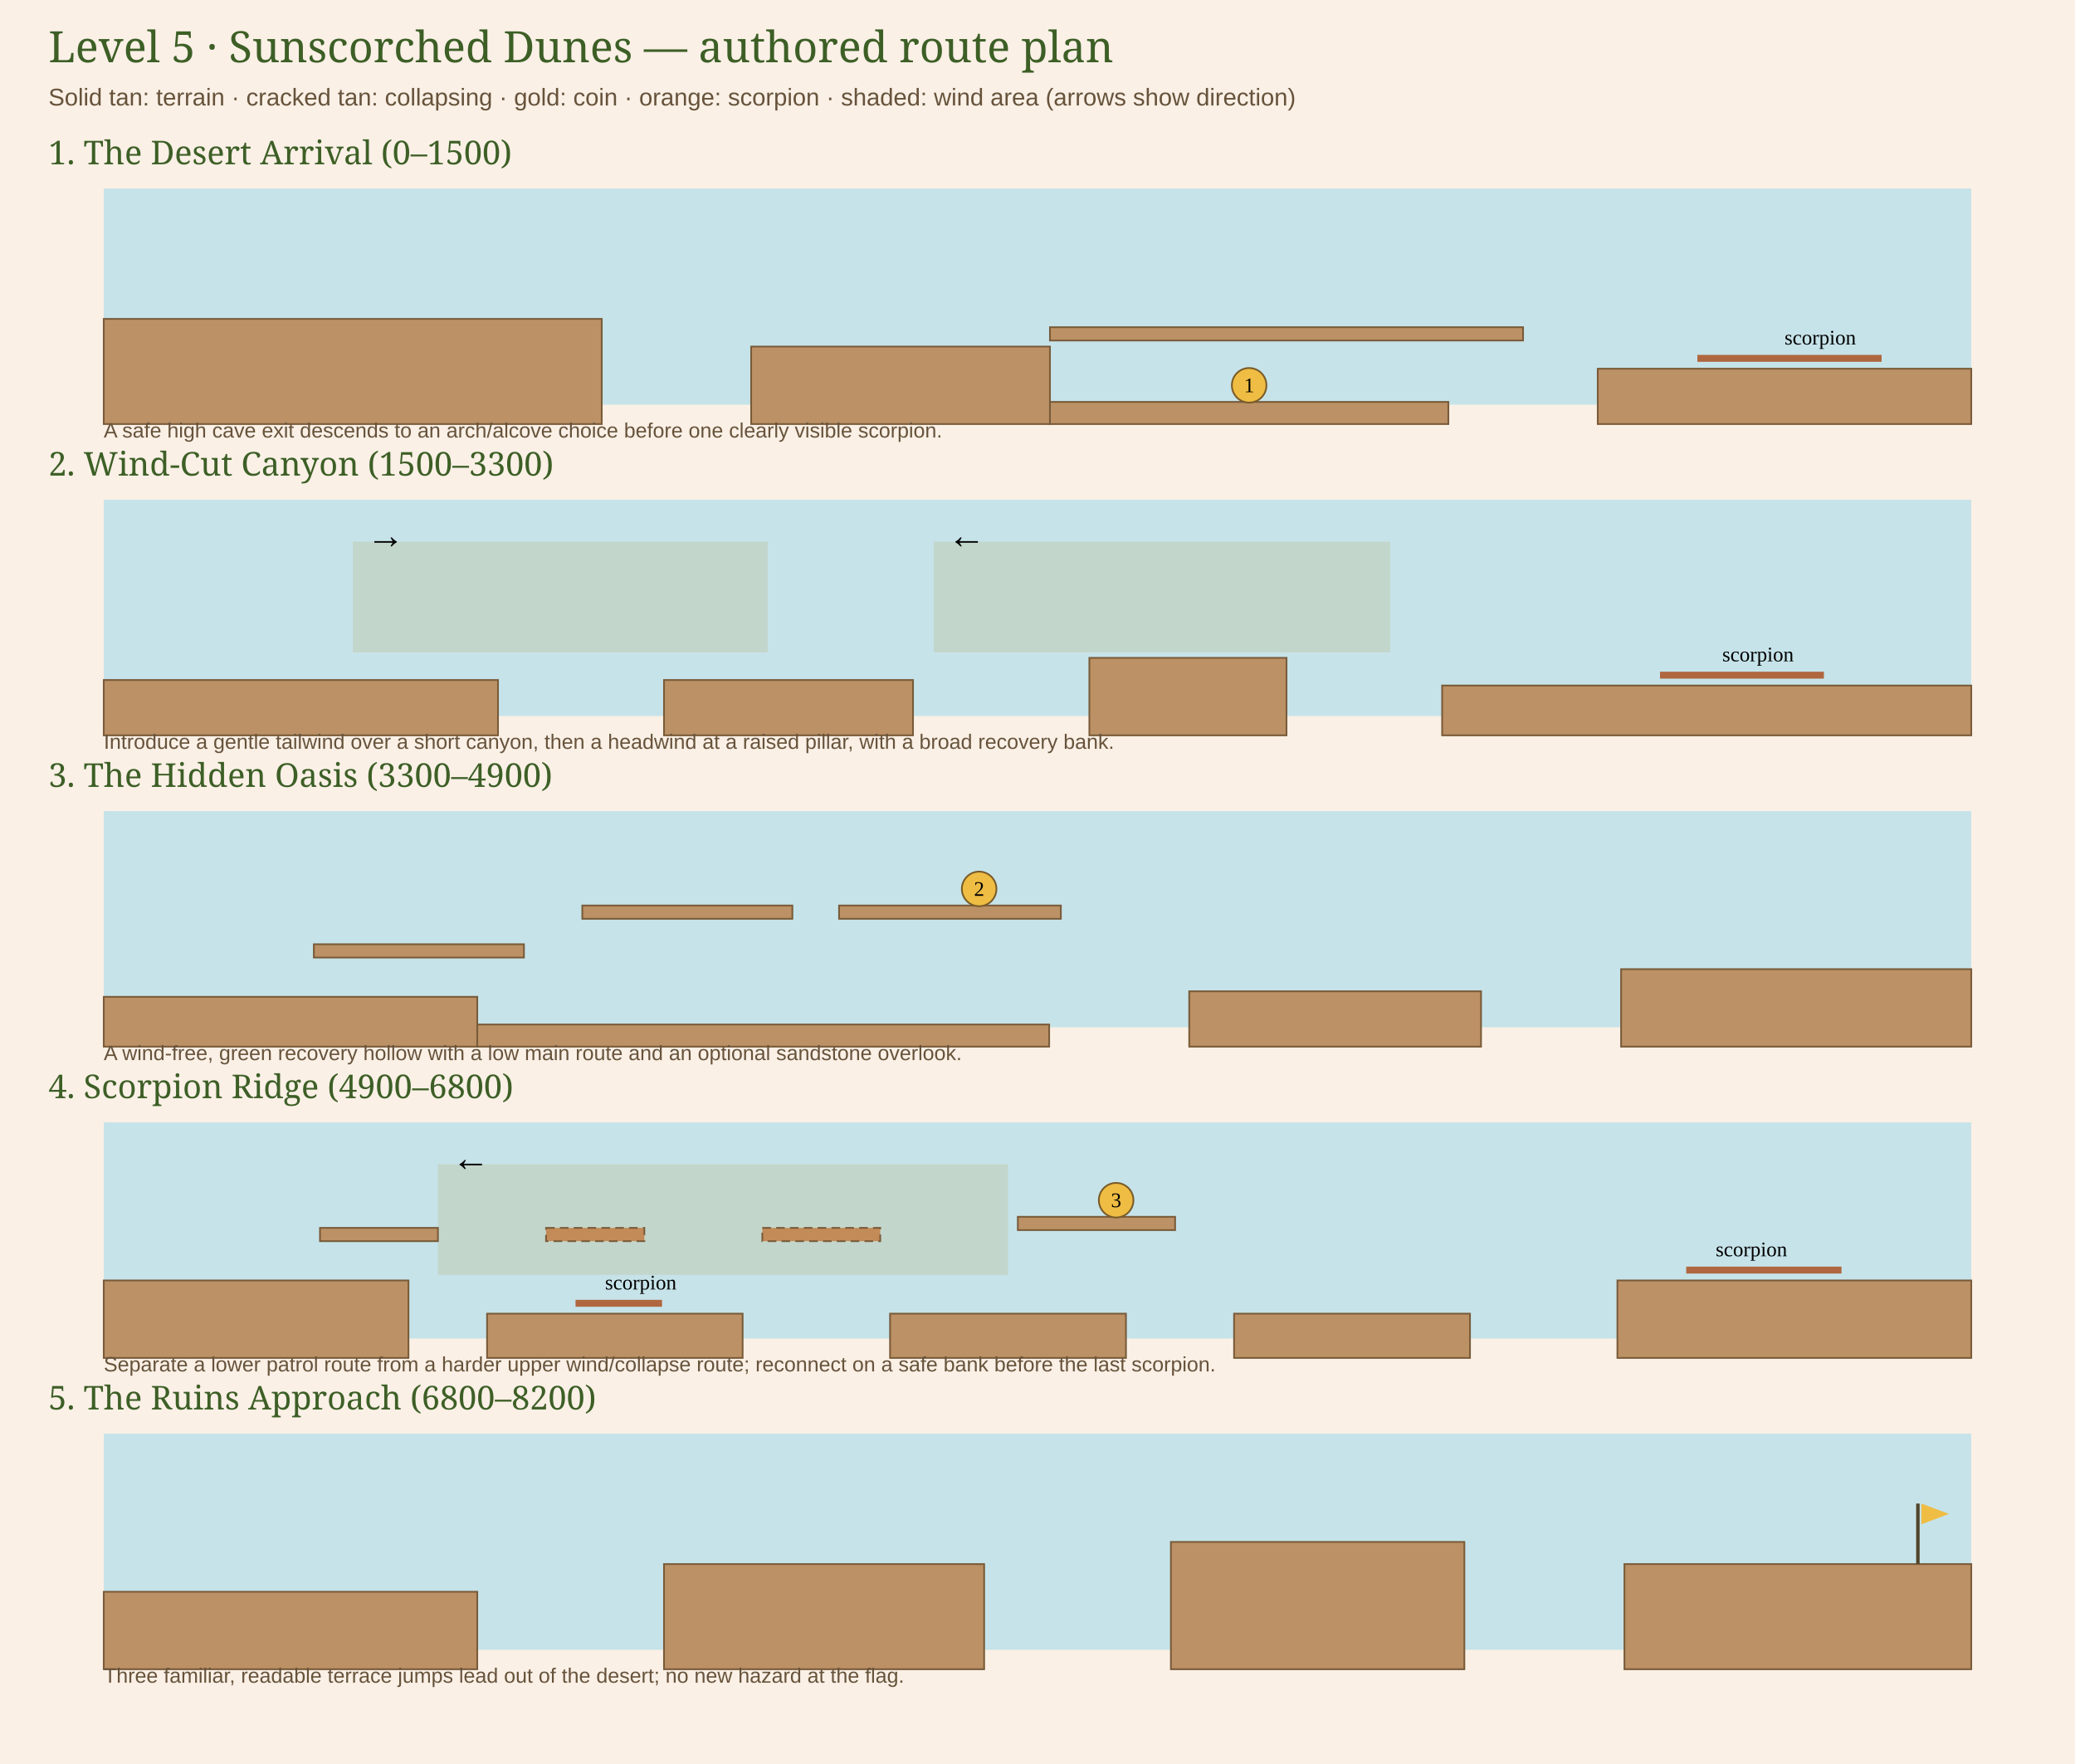
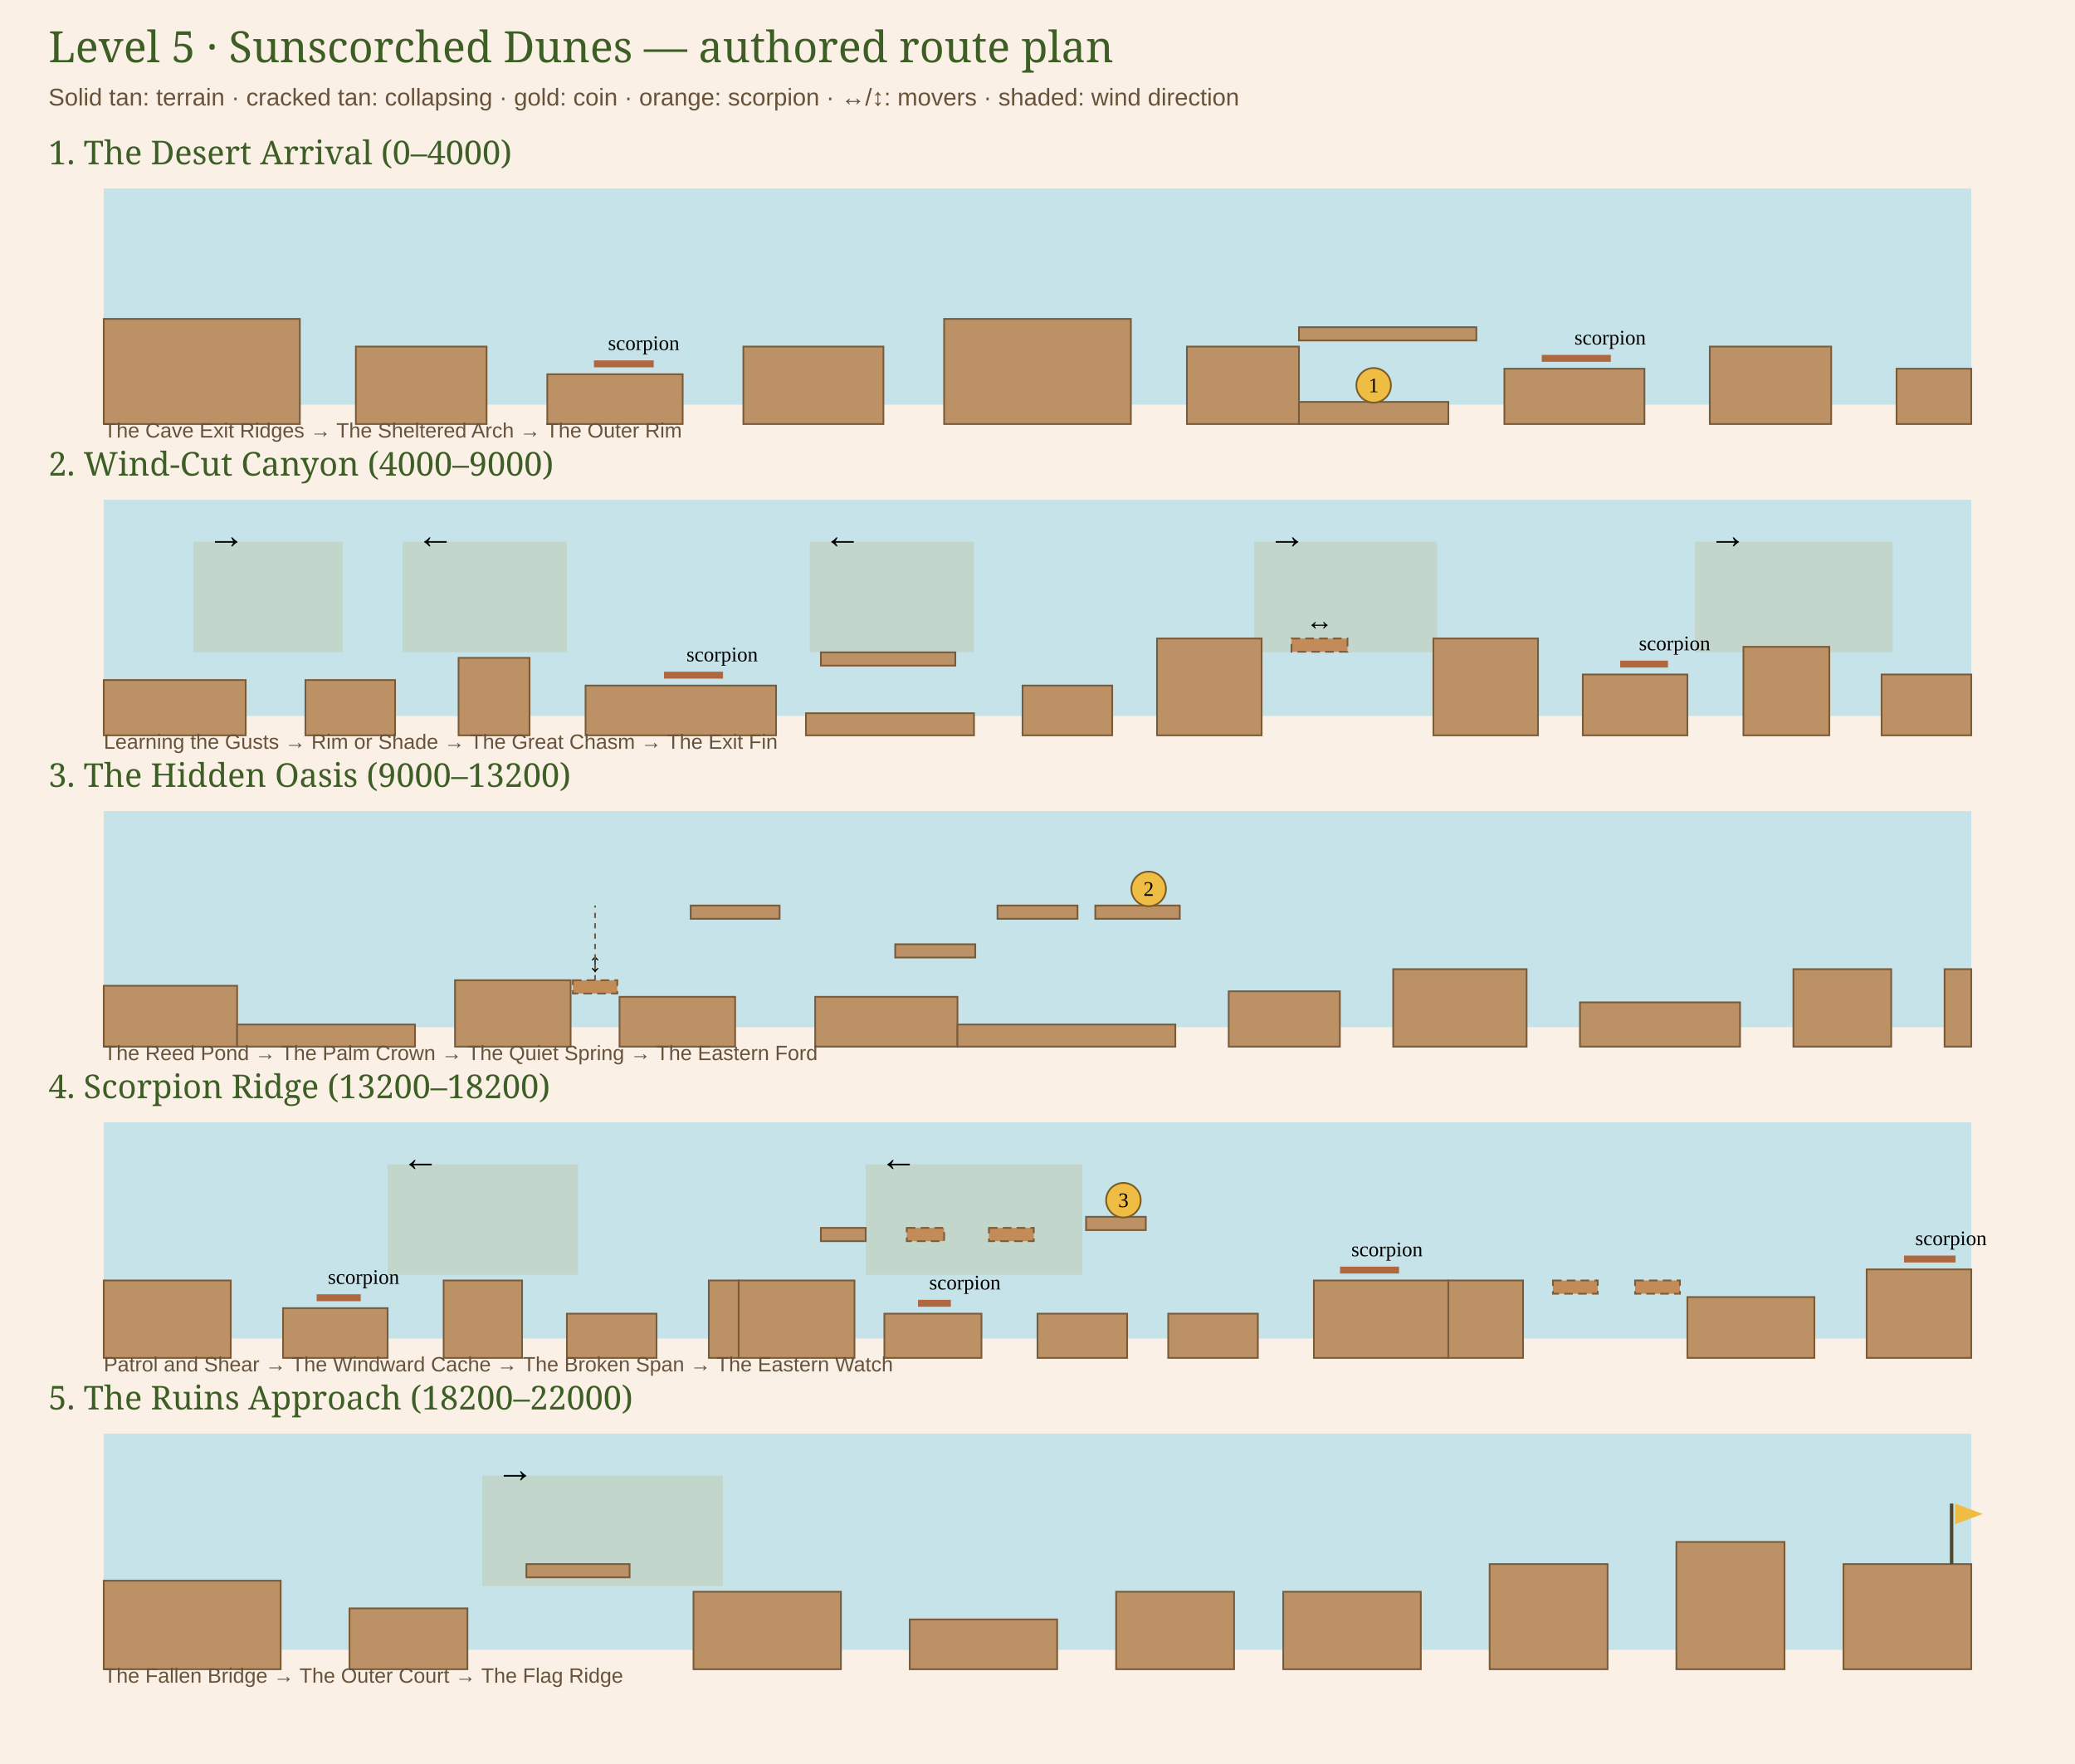
<svg xmlns="http://www.w3.org/2000/svg" width="1200" height="1020" viewBox="0 0 1200 1020">
  <rect width="1200" height="1020" fill="#faf0e6" />
  <text x="28" y="36" font-family="Georgia" font-size="25" fill="#3d5f26">Level 5 · Sunscorched Dunes — authored route plan</text>
-   <text x="28" y="61" font-family="Arial" font-size="14" fill="#67533b">Solid tan: terrain · cracked tan: collapsing · gold: coin · orange: scorpion · shaded: wind area (arrows show direction)</text>
-   <text x="28" y="95" font-family="Georgia" font-size="19" fill="#3d5f26">1. The Desert Arrival (0–1500)</text>
+   <text x="28" y="61" font-family="Arial" font-size="14" fill="#67533b">Solid tan: terrain · cracked tan: collapsing · gold: coin · orange: scorpion · ↔/↕: movers · shaded: wind direction</text>
+   <text x="28" y="95" font-family="Georgia" font-size="19" fill="#3d5f26">1. The Desert Arrival (0–4000)</text>
  <rect x="60" y="109" width="1080" height="125" fill="#c6e3e9" />
-   <rect x="60" y="184.4" width="288" height="60.8" fill="#bc9165" stroke="#795b39" stroke-width="1" />
-   <rect x="434.4" y="200.4" width="172.8" height="44.8" fill="#bc9165" stroke="#795b39" stroke-width="1" />
-   <rect x="607.2" y="232.4" width="230.4" height="12.8" fill="#bc9165" stroke="#795b39" stroke-width="1" />
-   <rect x="607.2" y="189.2" width="273.6" height="7.68" fill="#bc9165" stroke="#795b39" stroke-width="1" />
-   <rect x="924" y="213.2" width="216" height="32" fill="#bc9165" stroke="#795b39" stroke-width="1" />
-   <circle cx="722.4" cy="222.8" r="10" fill="#efbd43" stroke="#795b29" />
-   <text x="722.4" y="226.8" text-anchor="middle" font-size="12">1</text>
-   <path d="M981.6 207.2h106.56" stroke="#af673f" stroke-width="4" />
-   <text x="1032" y="199.2" font-size="12">scorpion</text>
-   <text x="60" y="253" font-family="Arial" font-size="12" fill="#67533b">A safe high cave exit descends to an arch/alcove choice before one clearly visible scorpion.</text>
-   <text x="28" y="275" font-family="Georgia" font-size="19" fill="#3d5f26">2. Wind-Cut Canyon (1500–3300)</text>
+   <rect x="60" y="184.4" width="113.4" height="60.8" fill="#bc9165" stroke="#795b39" stroke-width="1" />
+   <rect x="205.8" y="200.4" width="75.6" height="44.8" fill="#bc9165" stroke="#795b39" stroke-width="1" />
+   <rect x="316.5" y="216.4" width="78.3" height="28.8" fill="#bc9165" stroke="#795b39" stroke-width="1" />
+   <rect x="429.9" y="200.4" width="81" height="44.8" fill="#bc9165" stroke="#795b39" stroke-width="1" />
+   <rect x="546" y="184.4" width="108" height="60.8" fill="#bc9165" stroke="#795b39" stroke-width="1" />
+   <rect x="686.4" y="200.4" width="64.8" height="44.8" fill="#bc9165" stroke="#795b39" stroke-width="1" />
+   <rect x="751.2" y="232.4" width="86.4" height="12.8" fill="#bc9165" stroke="#795b39" stroke-width="1" />
+   <rect x="751.2" y="189.2" width="102.6" height="7.68" fill="#bc9165" stroke="#795b39" stroke-width="1" />
+   <rect x="870" y="213.2" width="81" height="32" fill="#bc9165" stroke="#795b39" stroke-width="1" />
+   <rect x="988.8" y="200.4" width="70.2" height="44.8" fill="#bc9165" stroke="#795b39" stroke-width="1" />
+   <rect x="1096.8" y="213.2" width="43.2" height="32" fill="#bc9165" stroke="#795b39" stroke-width="1" />
+   <circle cx="794.4" cy="222.8" r="10" fill="#efbd43" stroke="#795b29" />
+   <text x="794.4" y="226.8" text-anchor="middle" font-size="12">1</text>
+   <path d="M343.5 210.4h34.56" stroke="#af673f" stroke-width="4" />
+   <text x="351.6" y="202.4" font-size="12">scorpion</text>
+   <path d="M891.6 207.2h39.96" stroke="#af673f" stroke-width="4" />
+   <text x="910.5" y="199.2" font-size="12">scorpion</text>
+   <text x="60" y="253" font-family="Arial" font-size="12" fill="#67533b">The Cave Exit Ridges → The Sheltered Arch → The Outer Rim</text>
+   <text x="28" y="275" font-family="Georgia" font-size="19" fill="#3d5f26">2. Wind-Cut Canyon (4000–9000)</text>
  <rect x="60" y="289" width="1080" height="125" fill="#c6e3e9" />
-   <rect x="204" y="313.2" width="240" height="64" fill="#bdaf74" opacity=".25" />
-   <text x="212" y="317" font-size="22">→</text>
-   <rect x="540" y="313.2" width="264" height="64" fill="#bdaf74" opacity=".25" />
-   <text x="548" y="317" font-size="22">←</text>
-   <rect x="60" y="393.2" width="228" height="32" fill="#bc9165" stroke="#795b39" stroke-width="1" />
-   <rect x="384" y="393.2" width="144" height="32" fill="#bc9165" stroke="#795b39" stroke-width="1" />
-   <rect x="630" y="380.4" width="114" height="44.8" fill="#bc9165" stroke="#795b39" stroke-width="1" />
-   <rect x="834" y="396.4" width="306" height="28.8" fill="#bc9165" stroke="#795b39" stroke-width="1" />
-   <path d="M960 390.4h94.8" stroke="#af673f" stroke-width="4" />
-   <text x="996" y="382.4" font-size="12">scorpion</text>
-   <text x="60" y="433" font-family="Arial" font-size="12" fill="#67533b">Introduce a gentle tailwind over a short canyon, then a headwind at a raised pillar, with a broad recovery bank.</text>
-   <text x="28" y="455" font-family="Georgia" font-size="19" fill="#3d5f26">3. The Hidden Oasis (3300–4900)</text>
+   <rect x="111.84" y="313.2" width="86.4" height="64" fill="#bdaf74" opacity=".25" />
+   <text x="119.84" y="317" font-size="22">→</text>
+   <rect x="232.8" y="313.2" width="95.04" height="64" fill="#bdaf74" opacity=".25" />
+   <text x="240.8" y="317" font-size="22">←</text>
+   <rect x="468.24" y="313.2" width="95.04" height="64" fill="#bdaf74" opacity=".25" />
+   <text x="476.24" y="317" font-size="22">←</text>
+   <rect x="725.28" y="313.2" width="105.84" height="64" fill="#bdaf74" opacity=".25" />
+   <text x="733.28" y="317" font-size="22">→</text>
+   <rect x="980.16" y="313.2" width="114.48" height="64" fill="#bdaf74" opacity=".25" />
+   <text x="988.16" y="317" font-size="22">→</text>
+   <rect x="60" y="393.2" width="82.08" height="32" fill="#bc9165" stroke="#795b39" stroke-width="1" />
+   <rect x="176.64" y="393.2" width="51.84" height="32" fill="#bc9165" stroke="#795b39" stroke-width="1" />
+   <rect x="265.2" y="380.4" width="41.04" height="44.8" fill="#bc9165" stroke="#795b39" stroke-width="1" />
+   <rect x="338.64" y="396.4" width="110.16" height="28.8" fill="#bc9165" stroke="#795b39" stroke-width="1" />
+   <rect x="474.72" y="377.2" width="77.76" height="7.68" fill="#bc9165" stroke="#795b39" stroke-width="1" />
+   <rect x="466.08" y="412.4" width="97.2" height="12.8" fill="#bc9165" stroke="#795b39" stroke-width="1" />
+   <rect x="591.36" y="396.4" width="51.84" height="28.8" fill="#bc9165" stroke="#795b39" stroke-width="1" />
+   <rect x="669.12" y="369.2" width="60.48" height="56" fill="#bc9165" stroke="#795b39" stroke-width="1" />
+   <rect x="746.88" y="369.2" width="32.4" height="7.68" fill="#c38b58" stroke="#795b39" stroke-width="1" stroke-dasharray="5 3" />
+   <rect x="828.96" y="369.2" width="60.48" height="56" fill="#bc9165" stroke="#795b39" stroke-width="1" />
+   <rect x="915.36" y="390" width="60.48" height="35.2" fill="#bc9165" stroke="#795b39" stroke-width="1" />
+   <rect x="1008.24" y="374" width="49.68" height="51.2" fill="#bc9165" stroke="#795b39" stroke-width="1" />
+   <rect x="1088.16" y="390" width="51.84" height="35.2" fill="#bc9165" stroke="#795b39" stroke-width="1" />
+   <text x="763.08" y="364.2" text-anchor="middle" font-size="16">↔</text>
+   <path d="M384 390.4h34.128" stroke="#af673f" stroke-width="4" />
+   <text x="396.96" y="382.4" font-size="12">scorpion</text>
+   <path d="M936.96 384h27.648" stroke="#af673f" stroke-width="4" />
+   <text x="947.76" y="376" font-size="12">scorpion</text>
+   <text x="60" y="433" font-family="Arial" font-size="12" fill="#67533b">Learning the Gusts → Rim or Shade → The Great Chasm → The Exit Fin</text>
+   <text x="28" y="455" font-family="Georgia" font-size="19" fill="#3d5f26">3. The Hidden Oasis (9000–13200)</text>
  <rect x="60" y="469" width="1080" height="125" fill="#c6e3e9" />
-   <rect x="60" y="576.4" width="216" height="28.8" fill="#bc9165" stroke="#795b39" stroke-width="1" />
-   <rect x="276" y="592.4" width="330.75" height="12.8" fill="#bc9165" stroke="#795b39" stroke-width="1" />
-   <rect x="687.75" y="573.2" width="168.75" height="32" fill="#bc9165" stroke="#795b39" stroke-width="1" />
-   <rect x="937.5" y="560.4" width="202.5" height="44.8" fill="#bc9165" stroke="#795b39" stroke-width="1" />
-   <rect x="181.5" y="546" width="121.5" height="7.68" fill="#bc9165" stroke="#795b39" stroke-width="1" />
-   <rect x="336.75" y="523.6" width="121.5" height="7.68" fill="#bc9165" stroke="#795b39" stroke-width="1" />
-   <rect x="485.25" y="523.6" width="128.25" height="7.68" fill="#bc9165" stroke="#795b39" stroke-width="1" />
-   <circle cx="566.25" cy="514" r="10" fill="#efbd43" stroke="#795b29" />
-   <text x="566.25" y="518" text-anchor="middle" font-size="12">2</text>
-   <text x="60" y="613" font-family="Arial" font-size="12" fill="#67533b">A wind-free, green recovery hollow with a low main route and an optional sandstone overlook.</text>
-   <text x="28" y="635" font-family="Georgia" font-size="19" fill="#3d5f26">4. Scorpion Ridge (4900–6800)</text>
+   <rect x="60" y="570" width="77.143" height="35.2" fill="#bc9165" stroke="#795b39" stroke-width="1" />
+   <rect x="137.143" y="592.4" width="102.857" height="12.8" fill="#bc9165" stroke="#795b39" stroke-width="1" />
+   <rect x="263.143" y="566.8" width="66.857" height="38.4" fill="#bc9165" stroke="#795b39" stroke-width="1" />
+   <rect x="358.286" y="576.4" width="66.857" height="28.8" fill="#bc9165" stroke="#795b39" stroke-width="1" />
+   <rect x="331.286" y="566.8" width="25.714" height="7.68" fill="#c38b58" stroke="#795b39" stroke-width="1" stroke-dasharray="5 3" />
+   <rect x="399.429" y="523.6" width="51.429" height="7.68" fill="#bc9165" stroke="#795b39" stroke-width="1" />
+   <rect x="471.429" y="576.4" width="82.286" height="28.8" fill="#bc9165" stroke="#795b39" stroke-width="1" />
+   <rect x="553.714" y="592.4" width="126" height="12.8" fill="#bc9165" stroke="#795b39" stroke-width="1" />
+   <rect x="710.571" y="573.2" width="64.286" height="32" fill="#bc9165" stroke="#795b39" stroke-width="1" />
+   <rect x="805.714" y="560.4" width="77.143" height="44.8" fill="#bc9165" stroke="#795b39" stroke-width="1" />
+   <rect x="517.714" y="546" width="46.286" height="7.68" fill="#bc9165" stroke="#795b39" stroke-width="1" />
+   <rect x="576.857" y="523.6" width="46.286" height="7.68" fill="#bc9165" stroke="#795b39" stroke-width="1" />
+   <rect x="633.429" y="523.6" width="48.857" height="7.68" fill="#bc9165" stroke="#795b39" stroke-width="1" />
+   <rect x="913.714" y="579.6" width="92.571" height="25.6" fill="#bc9165" stroke="#795b39" stroke-width="1" />
+   <rect x="1037.143" y="560.4" width="56.571" height="44.8" fill="#bc9165" stroke="#795b39" stroke-width="1" />
+   <rect x="1124.571" y="560.4" width="15.429" height="44.8" fill="#bc9165" stroke="#795b39" stroke-width="1" />
+   <text x="344.143" y="561.8" text-anchor="middle" font-size="16">↕</text>
+   <path d="M344.143 566.8v-43.2" stroke="#795b39" stroke-dasharray="3 3" />
+   <circle cx="664.286" cy="514" r="10" fill="#efbd43" stroke="#795b29" />
+   <text x="664.286" y="518" text-anchor="middle" font-size="12">2</text>
+   <text x="60" y="613" font-family="Arial" font-size="12" fill="#67533b">The Reed Pond → The Palm Crown → The Quiet Spring → The Eastern Ford</text>
+   <text x="28" y="635" font-family="Georgia" font-size="19" fill="#3d5f26">4. Scorpion Ridge (13200–18200)</text>
  <rect x="60" y="649" width="1080" height="125" fill="#c6e3e9" />
-   <rect x="253.263" y="673.2" width="329.684" height="64" fill="#bdaf74" opacity=".25" />
-   <text x="261.263" y="677" font-size="22">←</text>
-   <rect x="60" y="740.4" width="176.211" height="44.8" fill="#bc9165" stroke="#795b39" stroke-width="1" />
-   <rect x="281.684" y="759.6" width="147.789" height="25.6" fill="#bc9165" stroke="#795b39" stroke-width="1" />
-   <rect x="514.737" y="759.6" width="136.421" height="25.6" fill="#bc9165" stroke="#795b39" stroke-width="1" />
-   <rect x="713.684" y="759.6" width="136.421" height="25.6" fill="#bc9165" stroke="#795b39" stroke-width="1" />
-   <rect x="935.368" y="740.4" width="204.632" height="44.8" fill="#bc9165" stroke="#795b39" stroke-width="1" />
-   <rect x="185.053" y="710" width="68.211" height="7.68" fill="#bc9165" stroke="#795b39" stroke-width="1" />
-   <rect x="315.789" y="710" width="56.842" height="7.68" fill="#c38b58" stroke="#795b39" stroke-width="1" stroke-dasharray="5 3" />
-   <rect x="440.842" y="710" width="68.211" height="7.68" fill="#c38b58" stroke="#795b39" stroke-width="1" stroke-dasharray="5 3" />
-   <rect x="588.632" y="703.6" width="90.947" height="7.68" fill="#bc9165" stroke="#795b39" stroke-width="1" />
-   <circle cx="645.474" cy="694" r="10" fill="#efbd43" stroke="#795b29" />
-   <text x="645.474" y="698" text-anchor="middle" font-size="12">3</text>
-   <path d="M332.842 753.6h50.021" stroke="#af673f" stroke-width="4" />
-   <text x="349.895" y="745.6" font-size="12">scorpion</text>
-   <path d="M975.158 734.4h89.811" stroke="#af673f" stroke-width="4" />
-   <text x="992.211" y="726.4" font-size="12">scorpion</text>
-   <text x="60" y="793" font-family="Arial" font-size="12" fill="#67533b">Separate a lower patrol route from a harder upper wind/collapse route; reconnect on a safe bank before the last scorpion.</text>
-   <text x="28" y="815" font-family="Georgia" font-size="19" fill="#3d5f26">5. The Ruins Approach (6800–8200)</text>
+   <rect x="224.16" y="673.2" width="110.16" height="64" fill="#bdaf74" opacity=".25" />
+   <text x="232.16" y="677" font-size="22">←</text>
+   <rect x="500.64" y="673.2" width="125.28" height="64" fill="#bdaf74" opacity=".25" />
+   <text x="508.64" y="677" font-size="22">←</text>
+   <rect x="60" y="740.4" width="73.44" height="44.8" fill="#bc9165" stroke="#795b39" stroke-width="1" />
+   <rect x="163.68" y="756.4" width="60.48" height="28.8" fill="#bc9165" stroke="#795b39" stroke-width="1" />
+   <rect x="256.56" y="740.4" width="45.36" height="44.8" fill="#bc9165" stroke="#795b39" stroke-width="1" />
+   <rect x="327.84" y="759.6" width="51.84" height="25.6" fill="#bc9165" stroke="#795b39" stroke-width="1" />
+   <rect x="409.92" y="740.4" width="17.28" height="44.8" fill="#bc9165" stroke="#795b39" stroke-width="1" />
+   <rect x="427.2" y="740.4" width="66.96" height="44.8" fill="#bc9165" stroke="#795b39" stroke-width="1" />
+   <rect x="511.44" y="759.6" width="56.16" height="25.6" fill="#bc9165" stroke="#795b39" stroke-width="1" />
+   <rect x="600" y="759.6" width="51.84" height="25.6" fill="#bc9165" stroke="#795b39" stroke-width="1" />
+   <rect x="675.6" y="759.6" width="51.84" height="25.6" fill="#bc9165" stroke="#795b39" stroke-width="1" />
+   <rect x="759.84" y="740.4" width="77.76" height="44.8" fill="#bc9165" stroke="#795b39" stroke-width="1" />
+   <rect x="474.72" y="710" width="25.92" height="7.68" fill="#bc9165" stroke="#795b39" stroke-width="1" />
+   <rect x="524.4" y="710" width="21.6" height="7.68" fill="#c38b58" stroke="#795b39" stroke-width="1" stroke-dasharray="5 3" />
+   <rect x="571.92" y="710" width="25.92" height="7.68" fill="#c38b58" stroke="#795b39" stroke-width="1" stroke-dasharray="5 3" />
+   <rect x="628.08" y="703.6" width="34.56" height="7.68" fill="#bc9165" stroke="#795b39" stroke-width="1" />
+   <rect x="837.6" y="740.4" width="43.2" height="44.8" fill="#bc9165" stroke="#795b39" stroke-width="1" />
+   <rect x="898.08" y="740.4" width="25.92" height="7.68" fill="#c38b58" stroke="#795b39" stroke-width="1" stroke-dasharray="5 3" />
+   <rect x="945.6" y="740.4" width="25.92" height="7.68" fill="#c38b58" stroke="#795b39" stroke-width="1" stroke-dasharray="5 3" />
+   <rect x="975.84" y="750" width="73.44" height="35.2" fill="#bc9165" stroke="#795b39" stroke-width="1" />
+   <rect x="1079.52" y="734" width="60.48" height="51.2" fill="#bc9165" stroke="#795b39" stroke-width="1" />
+   <circle cx="649.68" cy="694" r="10" fill="#efbd43" stroke="#795b29" />
+   <text x="649.68" y="698" text-anchor="middle" font-size="12">3</text>
+   <path d="M183.12 750.4h25.488" stroke="#af673f" stroke-width="4" />
+   <text x="189.6" y="742.4" font-size="12">scorpion</text>
+   <path d="M530.88 753.6h19.008" stroke="#af673f" stroke-width="4" />
+   <text x="537.36" y="745.6" font-size="12">scorpion</text>
+   <path d="M774.96 734.4h34.128" stroke="#af673f" stroke-width="4" />
+   <text x="781.44" y="726.4" font-size="12">scorpion</text>
+   <path d="M1101.12 728h29.808" stroke="#af673f" stroke-width="4" />
+   <text x="1107.6" y="720" font-size="12">scorpion</text>
+   <text x="60" y="793" font-family="Arial" font-size="12" fill="#67533b">Patrol and Shear → The Windward Cache → The Broken Span → The Eastern Watch</text>
+   <text x="28" y="815" font-family="Georgia" font-size="19" fill="#3d5f26">5. The Ruins Approach (18200–22000)</text>
  <rect x="60" y="829" width="1080" height="125" fill="#c6e3e9" />
-   <rect x="60" y="920.4" width="216" height="44.8" fill="#bc9165" stroke="#795b39" stroke-width="1" />
-   <rect x="384" y="904.4" width="185.143" height="60.8" fill="#bc9165" stroke="#795b39" stroke-width="1" />
-   <rect x="677.143" y="891.6" width="169.714" height="73.6" fill="#bc9165" stroke="#795b39" stroke-width="1" />
-   <rect x="939.429" y="904.4" width="200.571" height="60.8" fill="#bc9165" stroke="#795b39" stroke-width="1" />
-   <path d="M1109.143 904.4v-35" stroke="#51452b" stroke-width="2" />
-   <path d="M1111.143 869.4l16 6-16 6z" fill="#efbd43" />
-   <text x="60" y="973" font-family="Arial" font-size="12" fill="#67533b">Three familiar, readable terrace jumps lead out of the desert; no new hazard at the flag.</text>
+   <rect x="278.842" y="853.2" width="139.263" height="64" fill="#bdaf74" opacity=".25" />
+   <text x="286.842" y="857" font-size="22">→</text>
+   <rect x="60" y="914" width="102.316" height="51.2" fill="#bc9165" stroke="#795b39" stroke-width="1" />
+   <rect x="202.105" y="930" width="68.211" height="35.2" fill="#bc9165" stroke="#795b39" stroke-width="1" />
+   <rect x="304.421" y="904.4" width="59.684" height="7.68" fill="#bc9165" stroke="#795b39" stroke-width="1" />
+   <rect x="401.053" y="920.4" width="85.263" height="44.8" fill="#bc9165" stroke="#795b39" stroke-width="1" />
+   <rect x="526.105" y="936.4" width="85.263" height="28.8" fill="#bc9165" stroke="#795b39" stroke-width="1" />
+   <rect x="645.474" y="920.4" width="68.211" height="44.8" fill="#bc9165" stroke="#795b39" stroke-width="1" />
+   <rect x="742.105" y="920.4" width="79.579" height="44.8" fill="#bc9165" stroke="#795b39" stroke-width="1" />
+   <rect x="861.474" y="904.4" width="68.211" height="60.8" fill="#bc9165" stroke="#795b39" stroke-width="1" />
+   <rect x="969.474" y="891.6" width="62.526" height="73.6" fill="#bc9165" stroke="#795b39" stroke-width="1" />
+   <rect x="1066.105" y="904.4" width="73.895" height="60.8" fill="#bc9165" stroke="#795b39" stroke-width="1" />
+   <path d="M1128.632 904.4v-35" stroke="#51452b" stroke-width="2" />
+   <path d="M1130.632 869.4l16 6-16 6z" fill="#efbd43" />
+   <text x="60" y="973" font-family="Arial" font-size="12" fill="#67533b">The Fallen Bridge → The Outer Court → The Flag Ridge</text>
</svg>
